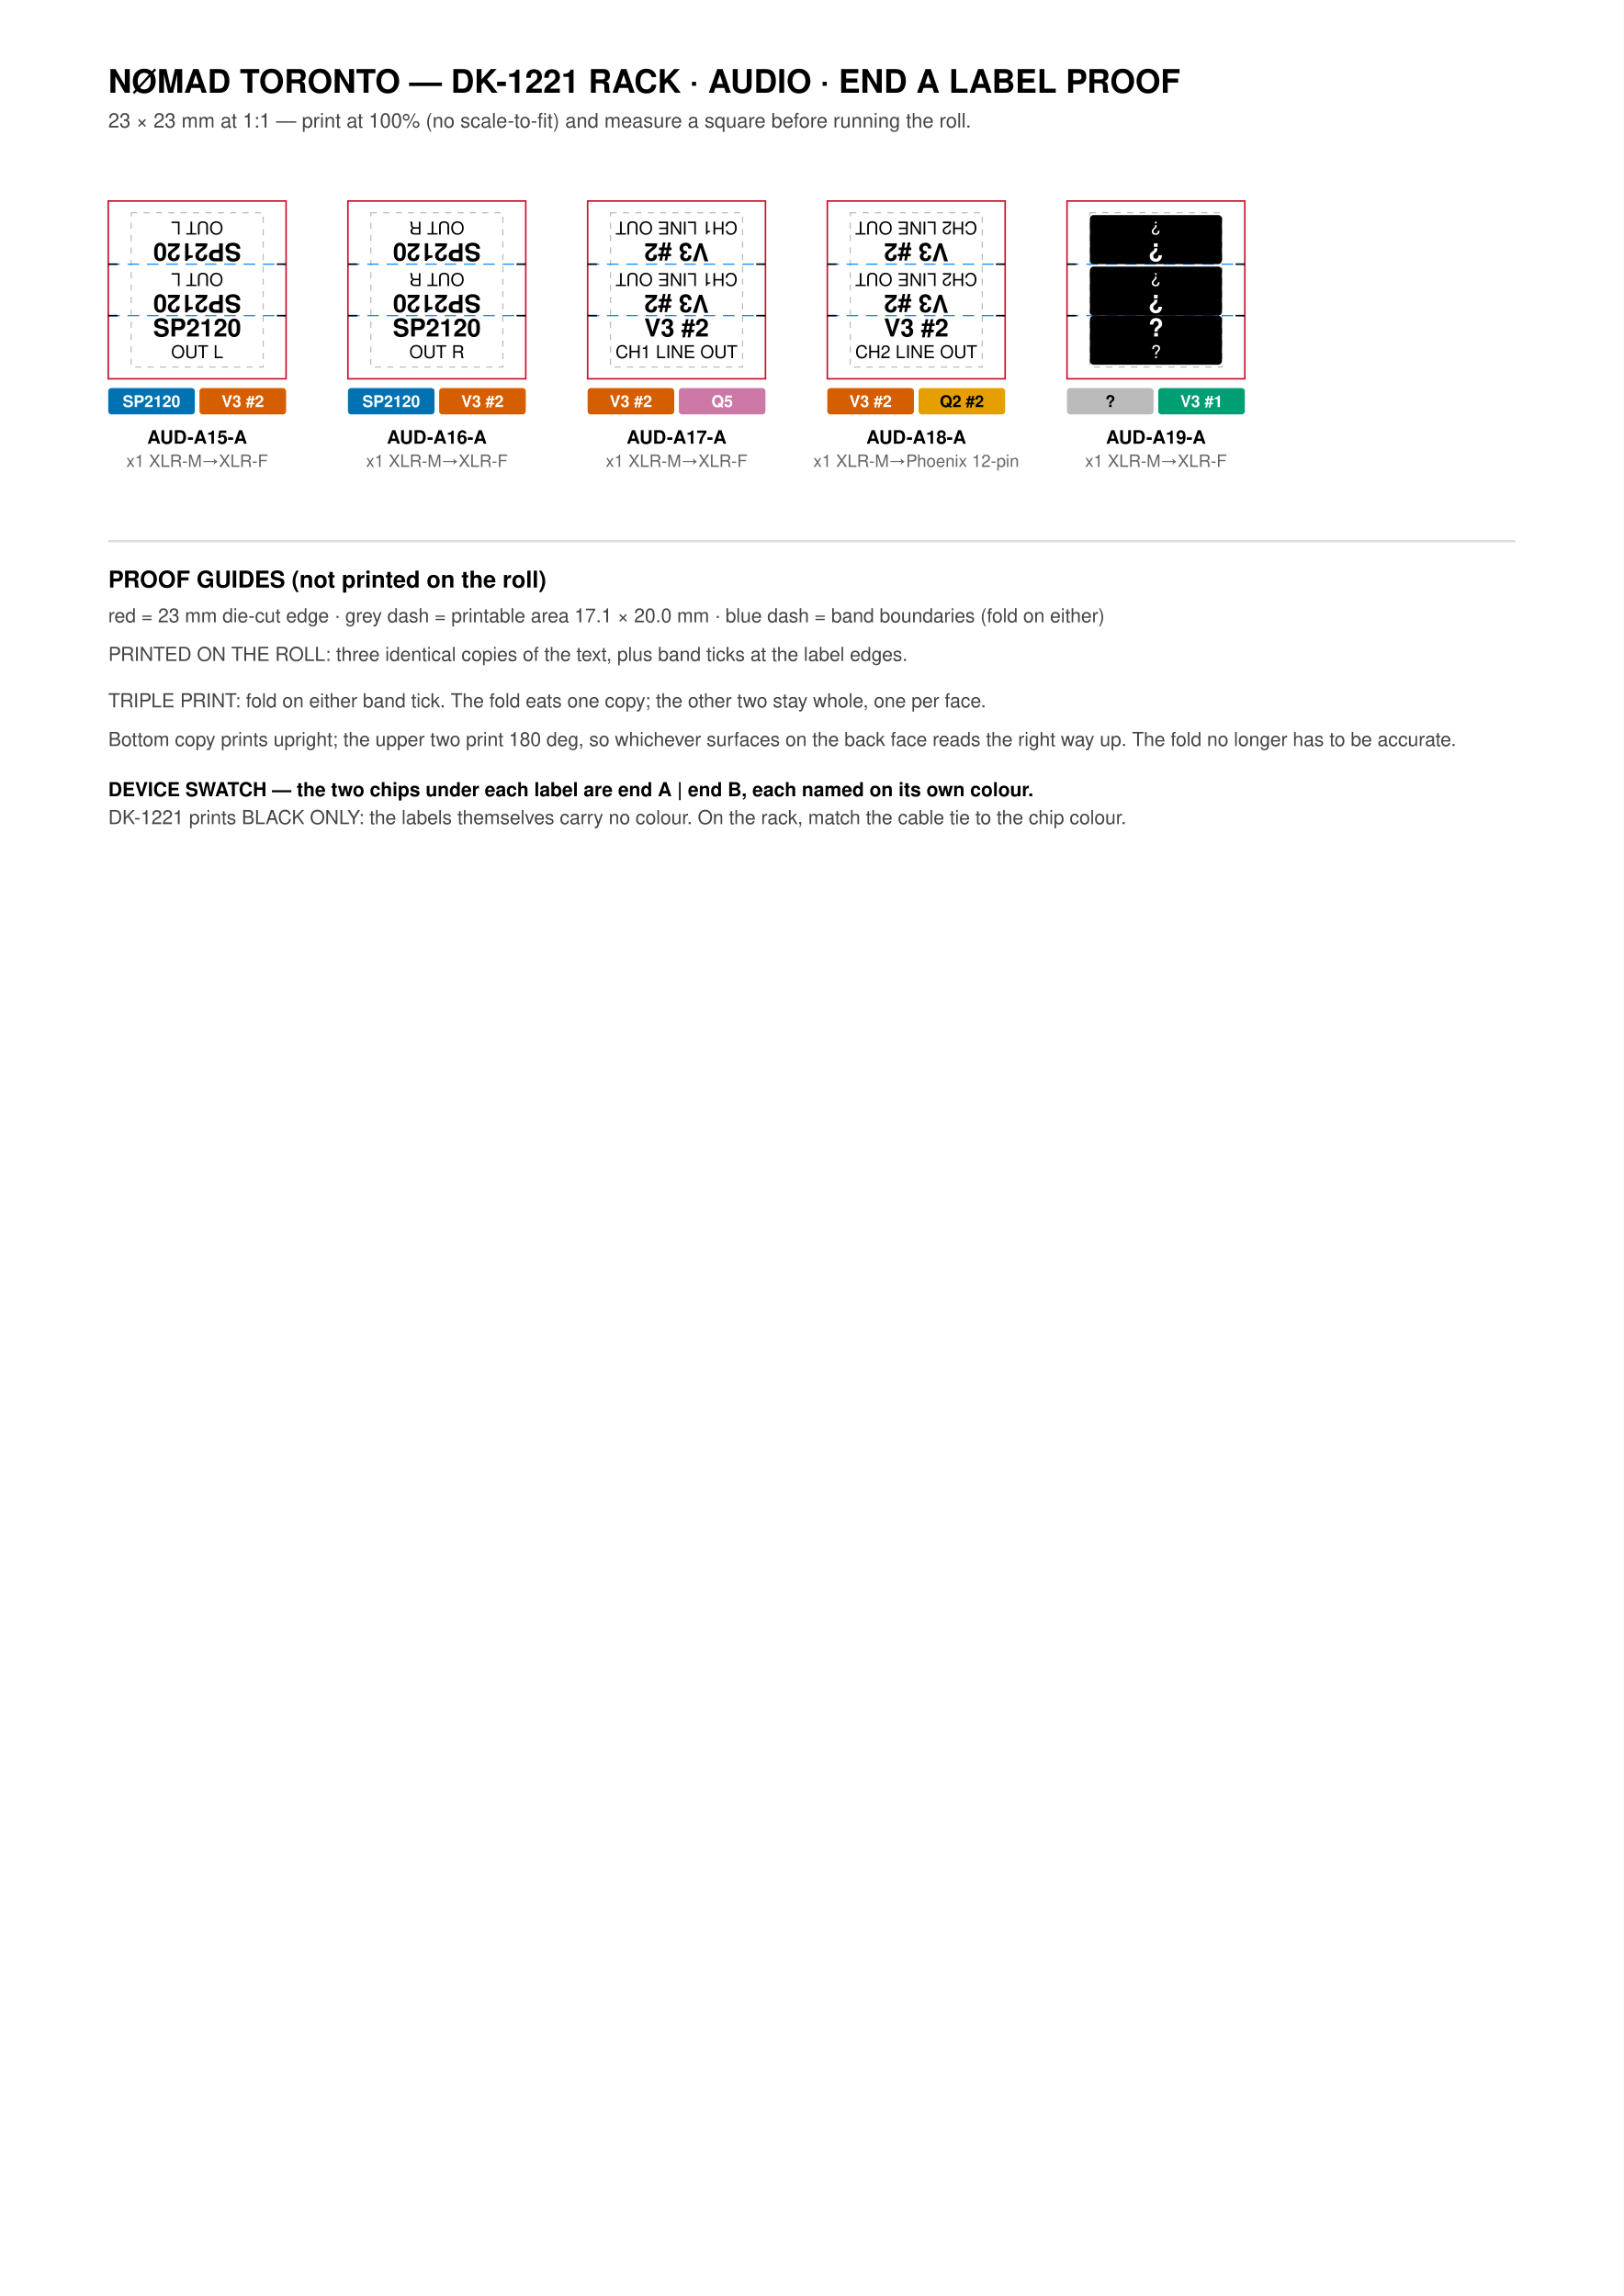
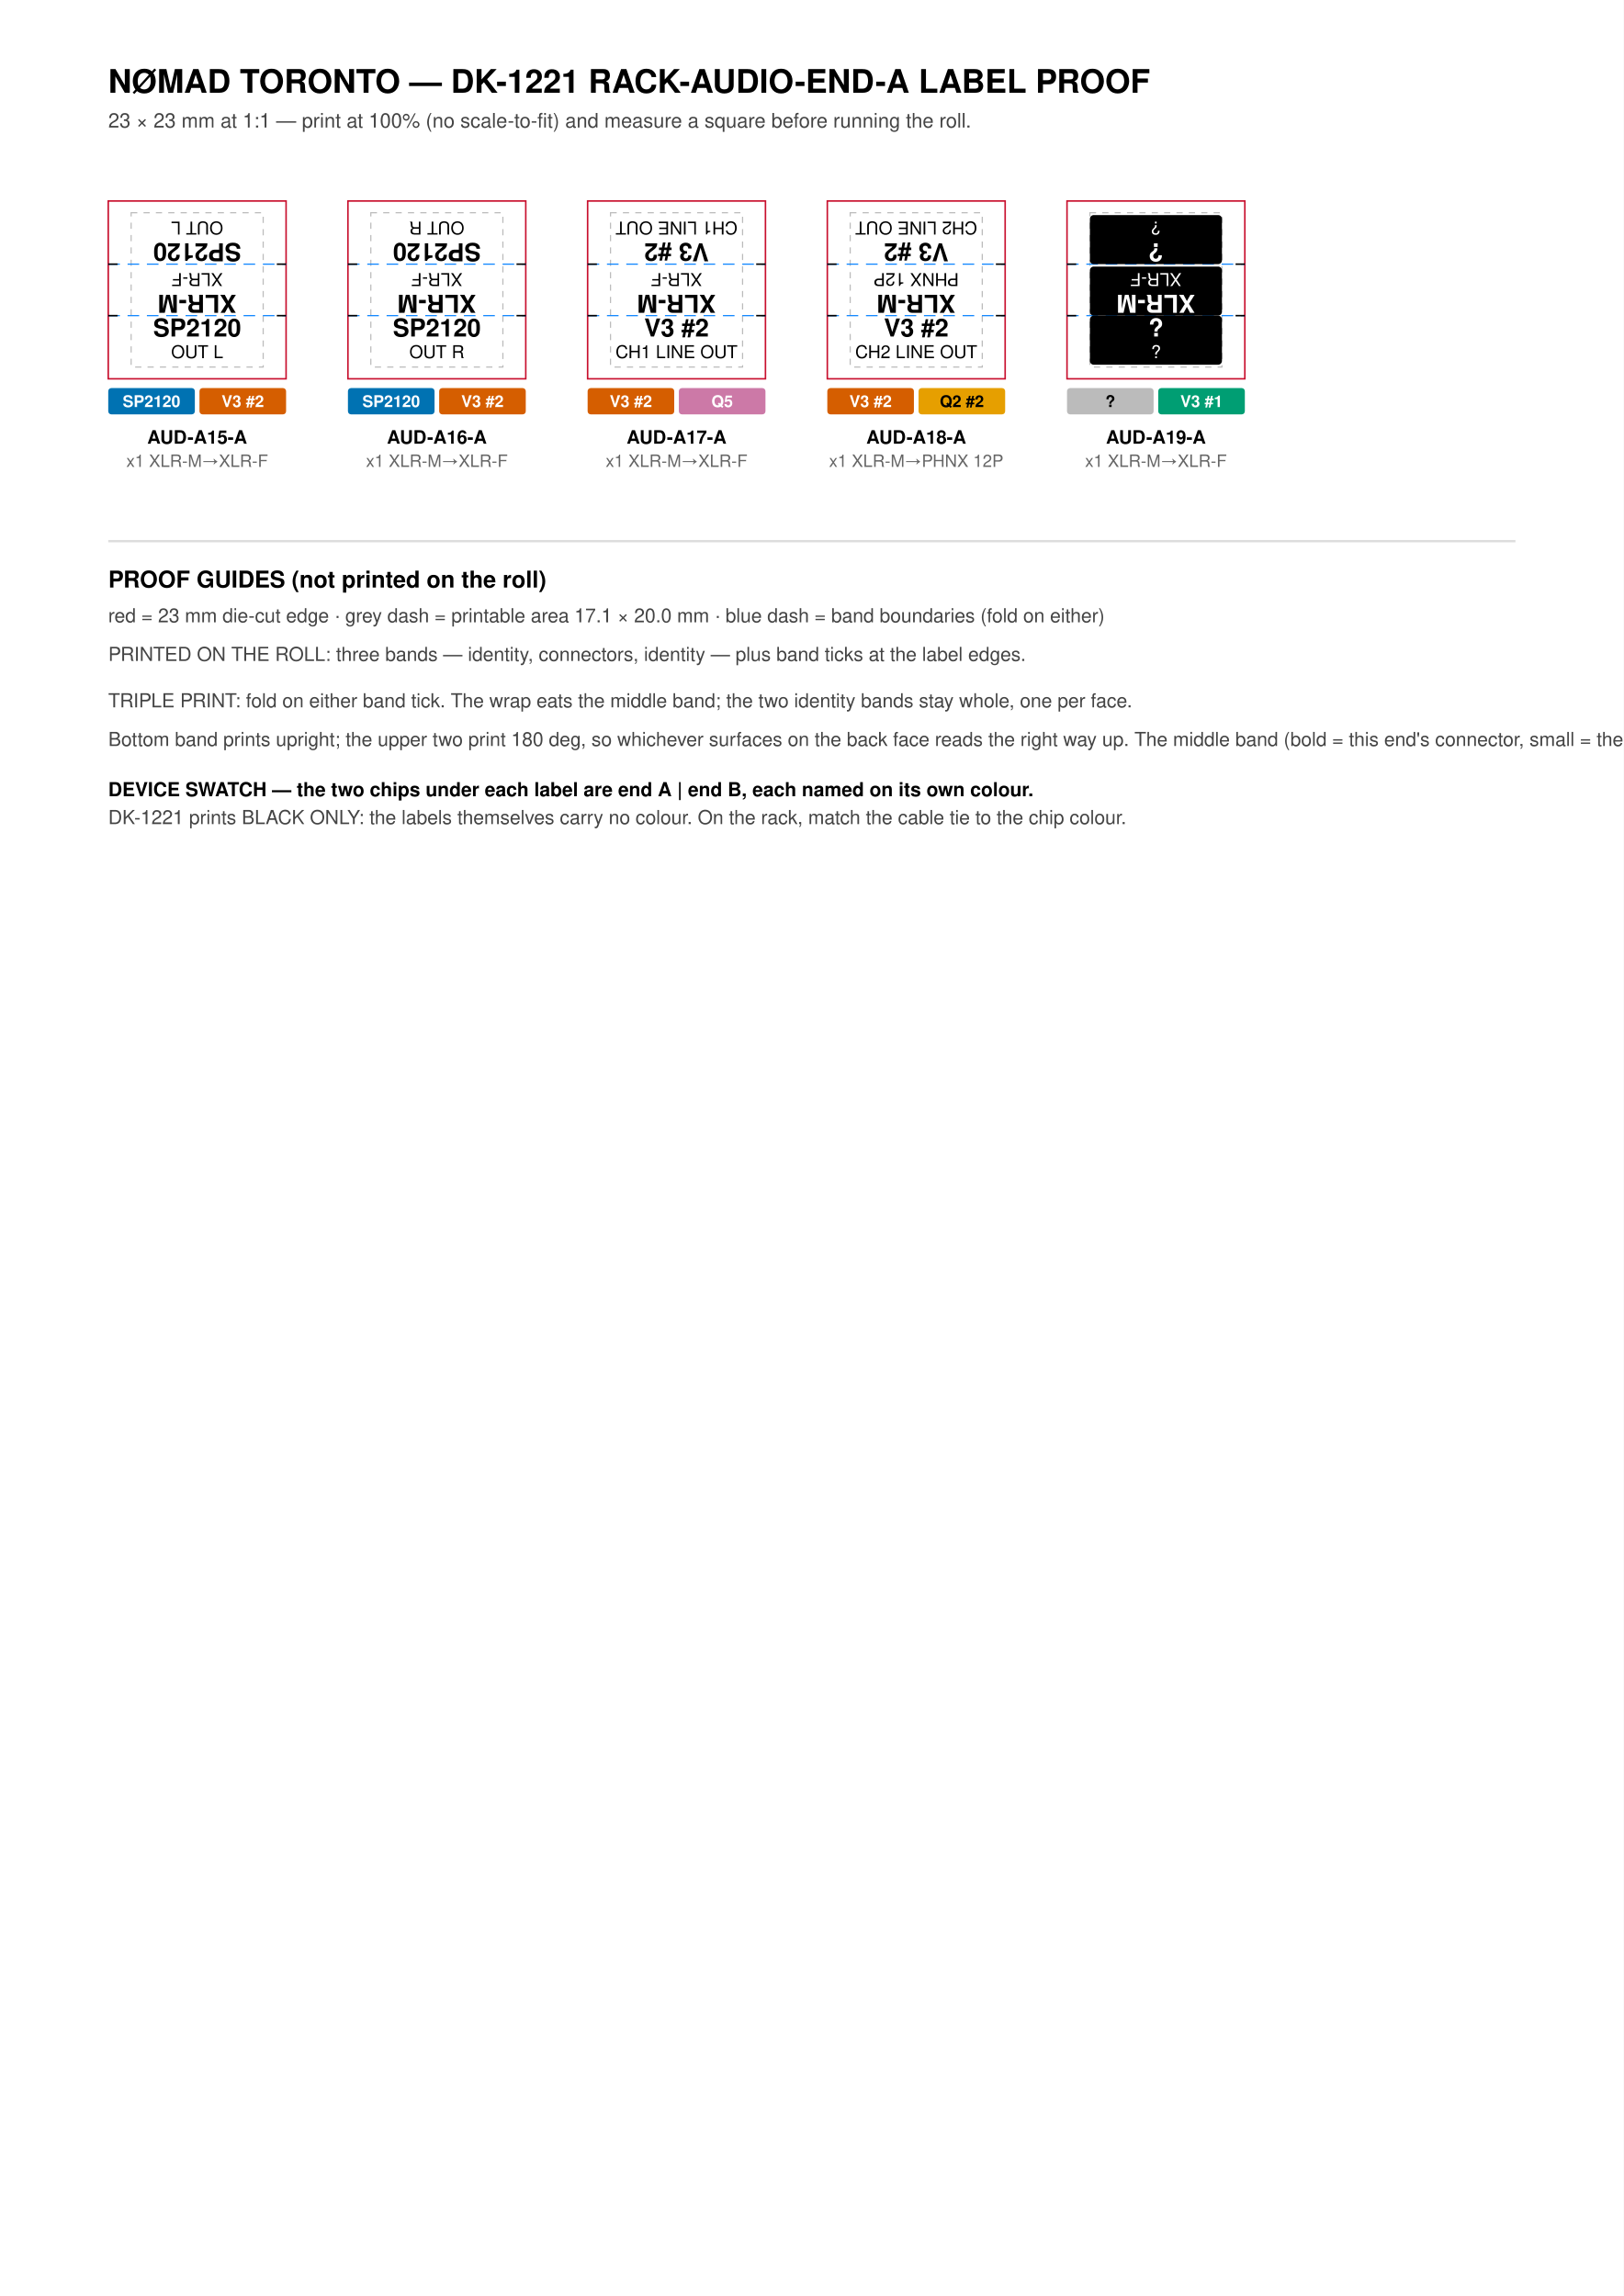
<svg xmlns="http://www.w3.org/2000/svg" width="210.0mm" height="297.0mm" viewBox="0 0 210.0 297.0">
  <rect width="210.0" height="297.0" fill="#fff" />
-   <text x="14.00" y="12.00" font-family="Arial Narrow, Liberation Sans Narrow, Helvetica Neue, Helvetica, sans-serif" font-size="4.20" font-weight="bold" fill="#000" text-anchor="start">NØMAD TORONTO — DK-1221 RACK · AUDIO · END A LABEL PROOF</text>
+   <text x="14.00" y="12.00" font-family="Arial Narrow, Liberation Sans Narrow, Helvetica Neue, Helvetica, sans-serif" font-size="4.20" font-weight="bold" fill="#000" text-anchor="start">NØMAD TORONTO — DK-1221 RACK-AUDIO-END-A LABEL PROOF</text>
  <text x="14.00" y="16.50" font-family="Arial Narrow, Liberation Sans Narrow, Helvetica Neue, Helvetica, sans-serif" font-size="2.60" font-weight="normal" fill="#444" text-anchor="start">23 × 23 mm at 1:1 — print at 100% (no scale-to-fit) and measure a square before running the roll.</text>
  <g transform="translate(14.00 26.00)">
    <rect width="23.0" height="23.0" fill="none" stroke="#c8102e" stroke-width="0.2" />
    <rect x="2.96" y="1.52" width="17.08" height="19.96" fill="none" stroke="#bbb" stroke-width="0.15" stroke-dasharray="0.8 0.8" />
    <line x1="0" y1="8.17" x2="23.0" y2="8.17" stroke="#0a84ff" stroke-width="0.15" stroke-dasharray="1.5 1" />
    <line x1="0" y1="14.83" x2="23.0" y2="14.83" stroke="#0a84ff" stroke-width="0.15" stroke-dasharray="1.5 1" />
    <g>
      <text x="11.50" y="17.53" font-family="Arial Narrow, Liberation Sans Narrow, Helvetica Neue, Helvetica, sans-serif" font-size="3.20" font-weight="bold" fill="#000" text-anchor="middle" textLength="9.68" lengthAdjust="spacingAndGlyphs">SP2120</text>
      <text x="11.50" y="20.33" font-family="Arial Narrow, Liberation Sans Narrow, Helvetica Neue, Helvetica, sans-serif" font-size="2.30" font-weight="normal" fill="#000" text-anchor="middle" textLength="5.72" lengthAdjust="spacingAndGlyphs">OUT L</text>
    </g>
    <g transform="rotate(180 11.50 11.50)">
-       <text x="11.50" y="10.87" font-family="Arial Narrow, Liberation Sans Narrow, Helvetica Neue, Helvetica, sans-serif" font-size="3.20" font-weight="bold" fill="#000" text-anchor="middle" textLength="9.68" lengthAdjust="spacingAndGlyphs">SP2120</text>
-       <text x="11.50" y="13.67" font-family="Arial Narrow, Liberation Sans Narrow, Helvetica Neue, Helvetica, sans-serif" font-size="2.30" font-weight="normal" fill="#000" text-anchor="middle" textLength="5.72" lengthAdjust="spacingAndGlyphs">OUT L</text>
+       <text x="11.50" y="10.87" font-family="Arial Narrow, Liberation Sans Narrow, Helvetica Neue, Helvetica, sans-serif" font-size="3.20" font-weight="bold" fill="#000" text-anchor="middle" textLength="8.61" lengthAdjust="spacingAndGlyphs">XLR-M</text>
+       <text x="11.50" y="13.67" font-family="Arial Narrow, Liberation Sans Narrow, Helvetica Neue, Helvetica, sans-serif" font-size="2.30" font-weight="normal" fill="#000" text-anchor="middle" textLength="5.65" lengthAdjust="spacingAndGlyphs">XLR-F</text>
    </g>
    <g transform="rotate(180 11.50 11.50)">
      <text x="11.50" y="17.53" font-family="Arial Narrow, Liberation Sans Narrow, Helvetica Neue, Helvetica, sans-serif" font-size="3.20" font-weight="bold" fill="#000" text-anchor="middle" textLength="9.68" lengthAdjust="spacingAndGlyphs">SP2120</text>
      <text x="11.50" y="20.33" font-family="Arial Narrow, Liberation Sans Narrow, Helvetica Neue, Helvetica, sans-serif" font-size="2.30" font-weight="normal" fill="#000" text-anchor="middle" textLength="5.72" lengthAdjust="spacingAndGlyphs">OUT L</text>
    </g>
    <line x1="0" y1="8.17" x2="1.20" y2="8.17" stroke="#000" stroke-width="0.2" />
    <line x1="21.80" y1="8.17" x2="23.00" y2="8.17" stroke="#000" stroke-width="0.2" />
    <line x1="0" y1="14.83" x2="1.20" y2="14.83" stroke="#000" stroke-width="0.2" />
    <line x1="21.80" y1="14.83" x2="23.00" y2="14.83" stroke="#000" stroke-width="0.2" />
  </g>
  <rect x="14.00" y="50.20" width="11.20" height="3.4" fill="#0072B2" rx="0.4" />
  <text x="19.60" y="52.65" font-family="Arial Narrow, Liberation Sans Narrow, Helvetica Neue, Helvetica, sans-serif" font-size="2.10" font-weight="bold" fill="#FFFFFF" text-anchor="middle" textLength="6.35" lengthAdjust="spacingAndGlyphs">SP2120</text>
  <rect x="25.80" y="50.20" width="11.20" height="3.4" fill="#D55E00" rx="0.4" />
  <text x="31.40" y="52.65" font-family="Arial Narrow, Liberation Sans Narrow, Helvetica Neue, Helvetica, sans-serif" font-size="2.10" font-weight="bold" fill="#FFFFFF" text-anchor="middle" textLength="4.66" lengthAdjust="spacingAndGlyphs">V3 #2</text>
  <text x="25.50" y="57.40" font-family="Arial Narrow, Liberation Sans Narrow, Helvetica Neue, Helvetica, sans-serif" font-size="2.40" font-weight="bold" fill="#000" text-anchor="middle">AUD-A15-A</text>
  <text x="25.50" y="60.40" font-family="Arial Narrow, Liberation Sans Narrow, Helvetica Neue, Helvetica, sans-serif" font-size="2.20" font-weight="normal" fill="#666" text-anchor="middle">x1  XLR-M→XLR-F</text>
  <g transform="translate(45.00 26.00)">
    <rect width="23.0" height="23.0" fill="none" stroke="#c8102e" stroke-width="0.2" />
    <rect x="2.96" y="1.52" width="17.08" height="19.96" fill="none" stroke="#bbb" stroke-width="0.15" stroke-dasharray="0.8 0.8" />
    <line x1="0" y1="8.17" x2="23.0" y2="8.17" stroke="#0a84ff" stroke-width="0.15" stroke-dasharray="1.5 1" />
    <line x1="0" y1="14.83" x2="23.0" y2="14.83" stroke="#0a84ff" stroke-width="0.15" stroke-dasharray="1.5 1" />
    <g>
      <text x="11.50" y="17.53" font-family="Arial Narrow, Liberation Sans Narrow, Helvetica Neue, Helvetica, sans-serif" font-size="3.20" font-weight="bold" fill="#000" text-anchor="middle" textLength="9.68" lengthAdjust="spacingAndGlyphs">SP2120</text>
      <text x="11.50" y="20.33" font-family="Arial Narrow, Liberation Sans Narrow, Helvetica Neue, Helvetica, sans-serif" font-size="2.30" font-weight="normal" fill="#000" text-anchor="middle" textLength="6.05" lengthAdjust="spacingAndGlyphs">OUT R</text>
    </g>
    <g transform="rotate(180 11.50 11.50)">
-       <text x="11.50" y="10.87" font-family="Arial Narrow, Liberation Sans Narrow, Helvetica Neue, Helvetica, sans-serif" font-size="3.20" font-weight="bold" fill="#000" text-anchor="middle" textLength="9.68" lengthAdjust="spacingAndGlyphs">SP2120</text>
-       <text x="11.50" y="13.67" font-family="Arial Narrow, Liberation Sans Narrow, Helvetica Neue, Helvetica, sans-serif" font-size="2.30" font-weight="normal" fill="#000" text-anchor="middle" textLength="6.05" lengthAdjust="spacingAndGlyphs">OUT R</text>
+       <text x="11.50" y="10.87" font-family="Arial Narrow, Liberation Sans Narrow, Helvetica Neue, Helvetica, sans-serif" font-size="3.20" font-weight="bold" fill="#000" text-anchor="middle" textLength="8.61" lengthAdjust="spacingAndGlyphs">XLR-M</text>
+       <text x="11.50" y="13.67" font-family="Arial Narrow, Liberation Sans Narrow, Helvetica Neue, Helvetica, sans-serif" font-size="2.30" font-weight="normal" fill="#000" text-anchor="middle" textLength="5.65" lengthAdjust="spacingAndGlyphs">XLR-F</text>
    </g>
    <g transform="rotate(180 11.50 11.50)">
      <text x="11.50" y="17.53" font-family="Arial Narrow, Liberation Sans Narrow, Helvetica Neue, Helvetica, sans-serif" font-size="3.20" font-weight="bold" fill="#000" text-anchor="middle" textLength="9.68" lengthAdjust="spacingAndGlyphs">SP2120</text>
      <text x="11.50" y="20.33" font-family="Arial Narrow, Liberation Sans Narrow, Helvetica Neue, Helvetica, sans-serif" font-size="2.30" font-weight="normal" fill="#000" text-anchor="middle" textLength="6.05" lengthAdjust="spacingAndGlyphs">OUT R</text>
    </g>
    <line x1="0" y1="8.17" x2="1.20" y2="8.17" stroke="#000" stroke-width="0.2" />
    <line x1="21.80" y1="8.17" x2="23.00" y2="8.17" stroke="#000" stroke-width="0.2" />
    <line x1="0" y1="14.83" x2="1.20" y2="14.83" stroke="#000" stroke-width="0.2" />
    <line x1="21.80" y1="14.83" x2="23.00" y2="14.83" stroke="#000" stroke-width="0.2" />
  </g>
  <rect x="45.00" y="50.20" width="11.20" height="3.4" fill="#0072B2" rx="0.4" />
  <text x="50.60" y="52.65" font-family="Arial Narrow, Liberation Sans Narrow, Helvetica Neue, Helvetica, sans-serif" font-size="2.10" font-weight="bold" fill="#FFFFFF" text-anchor="middle" textLength="6.35" lengthAdjust="spacingAndGlyphs">SP2120</text>
  <rect x="56.80" y="50.20" width="11.20" height="3.4" fill="#D55E00" rx="0.4" />
  <text x="62.40" y="52.65" font-family="Arial Narrow, Liberation Sans Narrow, Helvetica Neue, Helvetica, sans-serif" font-size="2.10" font-weight="bold" fill="#FFFFFF" text-anchor="middle" textLength="4.66" lengthAdjust="spacingAndGlyphs">V3 #2</text>
  <text x="56.50" y="57.40" font-family="Arial Narrow, Liberation Sans Narrow, Helvetica Neue, Helvetica, sans-serif" font-size="2.40" font-weight="bold" fill="#000" text-anchor="middle">AUD-A16-A</text>
  <text x="56.50" y="60.40" font-family="Arial Narrow, Liberation Sans Narrow, Helvetica Neue, Helvetica, sans-serif" font-size="2.20" font-weight="normal" fill="#666" text-anchor="middle">x1  XLR-M→XLR-F</text>
  <g transform="translate(76.00 26.00)">
    <rect width="23.0" height="23.0" fill="none" stroke="#c8102e" stroke-width="0.2" />
    <rect x="2.96" y="1.52" width="17.08" height="19.96" fill="none" stroke="#bbb" stroke-width="0.15" stroke-dasharray="0.8 0.8" />
    <line x1="0" y1="8.17" x2="23.0" y2="8.17" stroke="#0a84ff" stroke-width="0.15" stroke-dasharray="1.5 1" />
    <line x1="0" y1="14.83" x2="23.0" y2="14.83" stroke="#0a84ff" stroke-width="0.15" stroke-dasharray="1.5 1" />
    <g>
      <text x="11.50" y="17.53" font-family="Arial Narrow, Liberation Sans Narrow, Helvetica Neue, Helvetica, sans-serif" font-size="3.20" font-weight="bold" fill="#000" text-anchor="middle" textLength="7.11" lengthAdjust="spacingAndGlyphs">V3 #2</text>
      <text x="11.50" y="20.33" font-family="Arial Narrow, Liberation Sans Narrow, Helvetica Neue, Helvetica, sans-serif" font-size="2.30" font-weight="normal" fill="#000" text-anchor="middle" textLength="13.47" lengthAdjust="spacingAndGlyphs">CH1 LINE OUT</text>
    </g>
    <g transform="rotate(180 11.50 11.50)">
-       <text x="11.50" y="10.87" font-family="Arial Narrow, Liberation Sans Narrow, Helvetica Neue, Helvetica, sans-serif" font-size="3.20" font-weight="bold" fill="#000" text-anchor="middle" textLength="7.11" lengthAdjust="spacingAndGlyphs">V3 #2</text>
-       <text x="11.50" y="13.67" font-family="Arial Narrow, Liberation Sans Narrow, Helvetica Neue, Helvetica, sans-serif" font-size="2.30" font-weight="normal" fill="#000" text-anchor="middle" textLength="13.47" lengthAdjust="spacingAndGlyphs">CH1 LINE OUT</text>
+       <text x="11.50" y="10.87" font-family="Arial Narrow, Liberation Sans Narrow, Helvetica Neue, Helvetica, sans-serif" font-size="3.20" font-weight="bold" fill="#000" text-anchor="middle" textLength="8.61" lengthAdjust="spacingAndGlyphs">XLR-M</text>
+       <text x="11.50" y="13.67" font-family="Arial Narrow, Liberation Sans Narrow, Helvetica Neue, Helvetica, sans-serif" font-size="2.30" font-weight="normal" fill="#000" text-anchor="middle" textLength="5.65" lengthAdjust="spacingAndGlyphs">XLR-F</text>
    </g>
    <g transform="rotate(180 11.50 11.50)">
      <text x="11.50" y="17.53" font-family="Arial Narrow, Liberation Sans Narrow, Helvetica Neue, Helvetica, sans-serif" font-size="3.20" font-weight="bold" fill="#000" text-anchor="middle" textLength="7.11" lengthAdjust="spacingAndGlyphs">V3 #2</text>
      <text x="11.50" y="20.33" font-family="Arial Narrow, Liberation Sans Narrow, Helvetica Neue, Helvetica, sans-serif" font-size="2.30" font-weight="normal" fill="#000" text-anchor="middle" textLength="13.47" lengthAdjust="spacingAndGlyphs">CH1 LINE OUT</text>
    </g>
    <line x1="0" y1="8.17" x2="1.20" y2="8.17" stroke="#000" stroke-width="0.2" />
    <line x1="21.80" y1="8.17" x2="23.00" y2="8.17" stroke="#000" stroke-width="0.2" />
    <line x1="0" y1="14.83" x2="1.20" y2="14.83" stroke="#000" stroke-width="0.2" />
    <line x1="21.80" y1="14.83" x2="23.00" y2="14.83" stroke="#000" stroke-width="0.2" />
  </g>
  <rect x="76.00" y="50.20" width="11.20" height="3.4" fill="#D55E00" rx="0.4" />
  <text x="81.60" y="52.65" font-family="Arial Narrow, Liberation Sans Narrow, Helvetica Neue, Helvetica, sans-serif" font-size="2.10" font-weight="bold" fill="#FFFFFF" text-anchor="middle" textLength="4.66" lengthAdjust="spacingAndGlyphs">V3 #2</text>
  <rect x="87.80" y="50.20" width="11.20" height="3.4" fill="#CC79A7" rx="0.4" />
  <text x="93.40" y="52.65" font-family="Arial Narrow, Liberation Sans Narrow, Helvetica Neue, Helvetica, sans-serif" font-size="2.10" font-weight="bold" fill="#FFFFFF" text-anchor="middle" textLength="2.38" lengthAdjust="spacingAndGlyphs">Q5</text>
  <text x="87.50" y="57.40" font-family="Arial Narrow, Liberation Sans Narrow, Helvetica Neue, Helvetica, sans-serif" font-size="2.40" font-weight="bold" fill="#000" text-anchor="middle">AUD-A17-A</text>
  <text x="87.50" y="60.40" font-family="Arial Narrow, Liberation Sans Narrow, Helvetica Neue, Helvetica, sans-serif" font-size="2.20" font-weight="normal" fill="#666" text-anchor="middle">x1  XLR-M→XLR-F</text>
  <g transform="translate(107.00 26.00)">
    <rect width="23.0" height="23.0" fill="none" stroke="#c8102e" stroke-width="0.2" />
    <rect x="2.96" y="1.52" width="17.08" height="19.96" fill="none" stroke="#bbb" stroke-width="0.15" stroke-dasharray="0.8 0.8" />
    <line x1="0" y1="8.17" x2="23.0" y2="8.17" stroke="#0a84ff" stroke-width="0.15" stroke-dasharray="1.5 1" />
    <line x1="0" y1="14.83" x2="23.0" y2="14.83" stroke="#0a84ff" stroke-width="0.15" stroke-dasharray="1.5 1" />
    <g>
      <text x="11.50" y="17.53" font-family="Arial Narrow, Liberation Sans Narrow, Helvetica Neue, Helvetica, sans-serif" font-size="3.20" font-weight="bold" fill="#000" text-anchor="middle" textLength="7.11" lengthAdjust="spacingAndGlyphs">V3 #2</text>
      <text x="11.50" y="20.33" font-family="Arial Narrow, Liberation Sans Narrow, Helvetica Neue, Helvetica, sans-serif" font-size="2.30" font-weight="normal" fill="#000" text-anchor="middle" textLength="13.47" lengthAdjust="spacingAndGlyphs">CH2 LINE OUT</text>
    </g>
    <g transform="rotate(180 11.50 11.50)">
-       <text x="11.50" y="10.87" font-family="Arial Narrow, Liberation Sans Narrow, Helvetica Neue, Helvetica, sans-serif" font-size="3.20" font-weight="bold" fill="#000" text-anchor="middle" textLength="7.11" lengthAdjust="spacingAndGlyphs">V3 #2</text>
-       <text x="11.50" y="13.67" font-family="Arial Narrow, Liberation Sans Narrow, Helvetica Neue, Helvetica, sans-serif" font-size="2.30" font-weight="normal" fill="#000" text-anchor="middle" textLength="13.47" lengthAdjust="spacingAndGlyphs">CH2 LINE OUT</text>
+       <text x="11.50" y="10.87" font-family="Arial Narrow, Liberation Sans Narrow, Helvetica Neue, Helvetica, sans-serif" font-size="3.20" font-weight="bold" fill="#000" text-anchor="middle" textLength="8.61" lengthAdjust="spacingAndGlyphs">XLR-M</text>
+       <text x="11.50" y="13.67" font-family="Arial Narrow, Liberation Sans Narrow, Helvetica Neue, Helvetica, sans-serif" font-size="2.30" font-weight="normal" fill="#000" text-anchor="middle" textLength="9.45" lengthAdjust="spacingAndGlyphs">PHNX 12P</text>
    </g>
    <g transform="rotate(180 11.50 11.50)">
      <text x="11.50" y="17.53" font-family="Arial Narrow, Liberation Sans Narrow, Helvetica Neue, Helvetica, sans-serif" font-size="3.20" font-weight="bold" fill="#000" text-anchor="middle" textLength="7.11" lengthAdjust="spacingAndGlyphs">V3 #2</text>
      <text x="11.50" y="20.33" font-family="Arial Narrow, Liberation Sans Narrow, Helvetica Neue, Helvetica, sans-serif" font-size="2.30" font-weight="normal" fill="#000" text-anchor="middle" textLength="13.47" lengthAdjust="spacingAndGlyphs">CH2 LINE OUT</text>
    </g>
    <line x1="0" y1="8.17" x2="1.20" y2="8.17" stroke="#000" stroke-width="0.2" />
    <line x1="21.80" y1="8.17" x2="23.00" y2="8.17" stroke="#000" stroke-width="0.2" />
    <line x1="0" y1="14.83" x2="1.20" y2="14.83" stroke="#000" stroke-width="0.2" />
    <line x1="21.80" y1="14.83" x2="23.00" y2="14.83" stroke="#000" stroke-width="0.2" />
  </g>
  <rect x="107.00" y="50.20" width="11.20" height="3.4" fill="#D55E00" rx="0.4" />
  <text x="112.60" y="52.65" font-family="Arial Narrow, Liberation Sans Narrow, Helvetica Neue, Helvetica, sans-serif" font-size="2.10" font-weight="bold" fill="#FFFFFF" text-anchor="middle" textLength="4.66" lengthAdjust="spacingAndGlyphs">V3 #2</text>
  <rect x="118.80" y="50.20" width="11.20" height="3.4" fill="#E69F00" rx="0.4" />
  <text x="124.40" y="52.65" font-family="Arial Narrow, Liberation Sans Narrow, Helvetica Neue, Helvetica, sans-serif" font-size="2.10" font-weight="bold" fill="#000000" text-anchor="middle" textLength="4.86" lengthAdjust="spacingAndGlyphs">Q2 #2</text>
  <text x="118.50" y="57.40" font-family="Arial Narrow, Liberation Sans Narrow, Helvetica Neue, Helvetica, sans-serif" font-size="2.40" font-weight="bold" fill="#000" text-anchor="middle">AUD-A18-A</text>
-   <text x="118.50" y="60.40" font-family="Arial Narrow, Liberation Sans Narrow, Helvetica Neue, Helvetica, sans-serif" font-size="2.20" font-weight="normal" fill="#666" text-anchor="middle">x1  XLR-M→Phoenix 12-pin</text>
+   <text x="118.50" y="60.40" font-family="Arial Narrow, Liberation Sans Narrow, Helvetica Neue, Helvetica, sans-serif" font-size="2.20" font-weight="normal" fill="#666" text-anchor="middle">x1  XLR-M→PHNX 12P</text>
  <g transform="translate(138.00 26.00)">
    <rect width="23.0" height="23.0" fill="none" stroke="#c8102e" stroke-width="0.2" />
    <rect x="2.96" y="1.52" width="17.08" height="19.96" fill="none" stroke="#bbb" stroke-width="0.15" stroke-dasharray="0.8 0.8" />
    <line x1="0" y1="8.17" x2="23.0" y2="8.17" stroke="#0a84ff" stroke-width="0.15" stroke-dasharray="1.5 1" />
    <line x1="0" y1="14.83" x2="23.0" y2="14.83" stroke="#0a84ff" stroke-width="0.15" stroke-dasharray="1.5 1" />
    <g>
      <rect x="2.96" y="14.83" width="17.08" height="6.35" fill="#000" rx="0.5" />
      <text x="11.50" y="17.53" font-family="Arial Narrow, Liberation Sans Narrow, Helvetica Neue, Helvetica, sans-serif" font-size="3.20" font-weight="bold" fill="#fff" text-anchor="middle" textLength="1.66" lengthAdjust="spacingAndGlyphs">?</text>
      <text x="11.50" y="20.33" font-family="Arial Narrow, Liberation Sans Narrow, Helvetica Neue, Helvetica, sans-serif" font-size="2.30" font-weight="normal" fill="#fff" text-anchor="middle" textLength="1.09" lengthAdjust="spacingAndGlyphs">?</text>
    </g>
    <g transform="rotate(180 11.50 11.50)">
      <rect x="2.96" y="8.17" width="17.08" height="6.35" fill="#000" rx="0.5" />
-       <text x="11.50" y="10.87" font-family="Arial Narrow, Liberation Sans Narrow, Helvetica Neue, Helvetica, sans-serif" font-size="3.20" font-weight="bold" fill="#fff" text-anchor="middle" textLength="1.66" lengthAdjust="spacingAndGlyphs">?</text>
-       <text x="11.50" y="13.67" font-family="Arial Narrow, Liberation Sans Narrow, Helvetica Neue, Helvetica, sans-serif" font-size="2.30" font-weight="normal" fill="#fff" text-anchor="middle" textLength="1.09" lengthAdjust="spacingAndGlyphs">?</text>
+       <text x="11.50" y="10.87" font-family="Arial Narrow, Liberation Sans Narrow, Helvetica Neue, Helvetica, sans-serif" font-size="3.20" font-weight="bold" fill="#fff" text-anchor="middle" textLength="8.61" lengthAdjust="spacingAndGlyphs">XLR-M</text>
+       <text x="11.50" y="13.67" font-family="Arial Narrow, Liberation Sans Narrow, Helvetica Neue, Helvetica, sans-serif" font-size="2.30" font-weight="normal" fill="#fff" text-anchor="middle" textLength="5.65" lengthAdjust="spacingAndGlyphs">XLR-F</text>
    </g>
    <g transform="rotate(180 11.50 11.50)">
      <rect x="2.96" y="14.83" width="17.08" height="6.35" fill="#000" rx="0.5" />
      <text x="11.50" y="17.53" font-family="Arial Narrow, Liberation Sans Narrow, Helvetica Neue, Helvetica, sans-serif" font-size="3.20" font-weight="bold" fill="#fff" text-anchor="middle" textLength="1.66" lengthAdjust="spacingAndGlyphs">?</text>
      <text x="11.50" y="20.33" font-family="Arial Narrow, Liberation Sans Narrow, Helvetica Neue, Helvetica, sans-serif" font-size="2.30" font-weight="normal" fill="#fff" text-anchor="middle" textLength="1.09" lengthAdjust="spacingAndGlyphs">?</text>
    </g>
    <line x1="0" y1="8.17" x2="1.20" y2="8.17" stroke="#000" stroke-width="0.2" />
    <line x1="21.80" y1="8.17" x2="23.00" y2="8.17" stroke="#000" stroke-width="0.2" />
    <line x1="0" y1="14.83" x2="1.20" y2="14.83" stroke="#000" stroke-width="0.2" />
    <line x1="21.80" y1="14.83" x2="23.00" y2="14.83" stroke="#000" stroke-width="0.2" />
  </g>
  <rect x="138.00" y="50.20" width="11.20" height="3.4" fill="#BBBBBB" rx="0.4" />
  <text x="143.60" y="52.65" font-family="Arial Narrow, Liberation Sans Narrow, Helvetica Neue, Helvetica, sans-serif" font-size="2.10" font-weight="bold" fill="#000000" text-anchor="middle" textLength="1.09" lengthAdjust="spacingAndGlyphs">?</text>
  <rect x="149.80" y="50.20" width="11.20" height="3.4" fill="#009E73" rx="0.4" />
  <text x="155.40" y="52.65" font-family="Arial Narrow, Liberation Sans Narrow, Helvetica Neue, Helvetica, sans-serif" font-size="2.10" font-weight="bold" fill="#FFFFFF" text-anchor="middle" textLength="4.66" lengthAdjust="spacingAndGlyphs">V3 #1</text>
  <text x="149.50" y="57.40" font-family="Arial Narrow, Liberation Sans Narrow, Helvetica Neue, Helvetica, sans-serif" font-size="2.40" font-weight="bold" fill="#000" text-anchor="middle">AUD-A19-A</text>
  <text x="149.50" y="60.40" font-family="Arial Narrow, Liberation Sans Narrow, Helvetica Neue, Helvetica, sans-serif" font-size="2.20" font-weight="normal" fill="#666" text-anchor="middle">x1  XLR-M→XLR-F</text>
  <line x1="14.0" y1="70.00" x2="196.0" y2="70.00" stroke="#ddd" stroke-width="0.3" />
  <text x="14.00" y="76.00" font-family="Arial Narrow, Liberation Sans Narrow, Helvetica Neue, Helvetica, sans-serif" font-size="3.00" font-weight="bold" fill="#000" text-anchor="start">PROOF GUIDES (not printed on the roll)</text>
  <text x="14.00" y="80.50" font-family="Arial Narrow, Liberation Sans Narrow, Helvetica Neue, Helvetica, sans-serif" font-size="2.50" font-weight="normal" fill="#444" text-anchor="start">red = 23 mm die-cut edge   ·   grey dash = printable area 17.1 × 20.0 mm   ·   blue dash = band boundaries (fold on either)</text>
-   <text x="14.00" y="85.50" font-family="Arial Narrow, Liberation Sans Narrow, Helvetica Neue, Helvetica, sans-serif" font-size="2.50" font-weight="normal" fill="#444" text-anchor="start">PRINTED ON THE ROLL: three identical copies of the text, plus band ticks at the label edges.</text>
-   <text x="14.00" y="91.50" font-family="Arial Narrow, Liberation Sans Narrow, Helvetica Neue, Helvetica, sans-serif" font-size="2.50" font-weight="normal" fill="#444" text-anchor="start">TRIPLE PRINT: fold on either band tick. The fold eats one copy; the other two stay whole, one per face.</text>
-   <text x="14.00" y="96.50" font-family="Arial Narrow, Liberation Sans Narrow, Helvetica Neue, Helvetica, sans-serif" font-size="2.50" font-weight="normal" fill="#444" text-anchor="start">Bottom copy prints upright; the upper two print 180 deg, so whichever surfaces on the back face reads the right way up. The fold no longer has to be accurate.</text>
+   <text x="14.00" y="85.50" font-family="Arial Narrow, Liberation Sans Narrow, Helvetica Neue, Helvetica, sans-serif" font-size="2.50" font-weight="normal" fill="#444" text-anchor="start">PRINTED ON THE ROLL: three bands — identity, connectors, identity — plus band ticks at the label edges.</text>
+   <text x="14.00" y="91.50" font-family="Arial Narrow, Liberation Sans Narrow, Helvetica Neue, Helvetica, sans-serif" font-size="2.50" font-weight="normal" fill="#444" text-anchor="start">TRIPLE PRINT: fold on either band tick. The wrap eats the middle band; the two identity bands stay whole, one per face.</text>
+   <text x="14.00" y="96.50" font-family="Arial Narrow, Liberation Sans Narrow, Helvetica Neue, Helvetica, sans-serif" font-size="2.50" font-weight="normal" fill="#444" text-anchor="start">Bottom band prints upright; the upper two print 180 deg, so whichever surfaces on the back face reads the right way up. The middle band (bold = this end's connector, small = the far end's) is whatever the wrap leaves — a bonus, never the only copy of anything.</text>
  <text x="14.00" y="103.00" font-family="Arial Narrow, Liberation Sans Narrow, Helvetica Neue, Helvetica, sans-serif" font-size="2.50" font-weight="bold" fill="#000" text-anchor="start">DEVICE SWATCH — the two chips under each label are end A | end B, each named on its own colour.</text>
  <text x="14.00" y="106.60" font-family="Arial Narrow, Liberation Sans Narrow, Helvetica Neue, Helvetica, sans-serif" font-size="2.50" font-weight="normal" fill="#444" text-anchor="start">DK-1221 prints BLACK ONLY: the labels themselves carry no colour. On the rack, match the cable tie to the chip colour.</text>
</svg>
